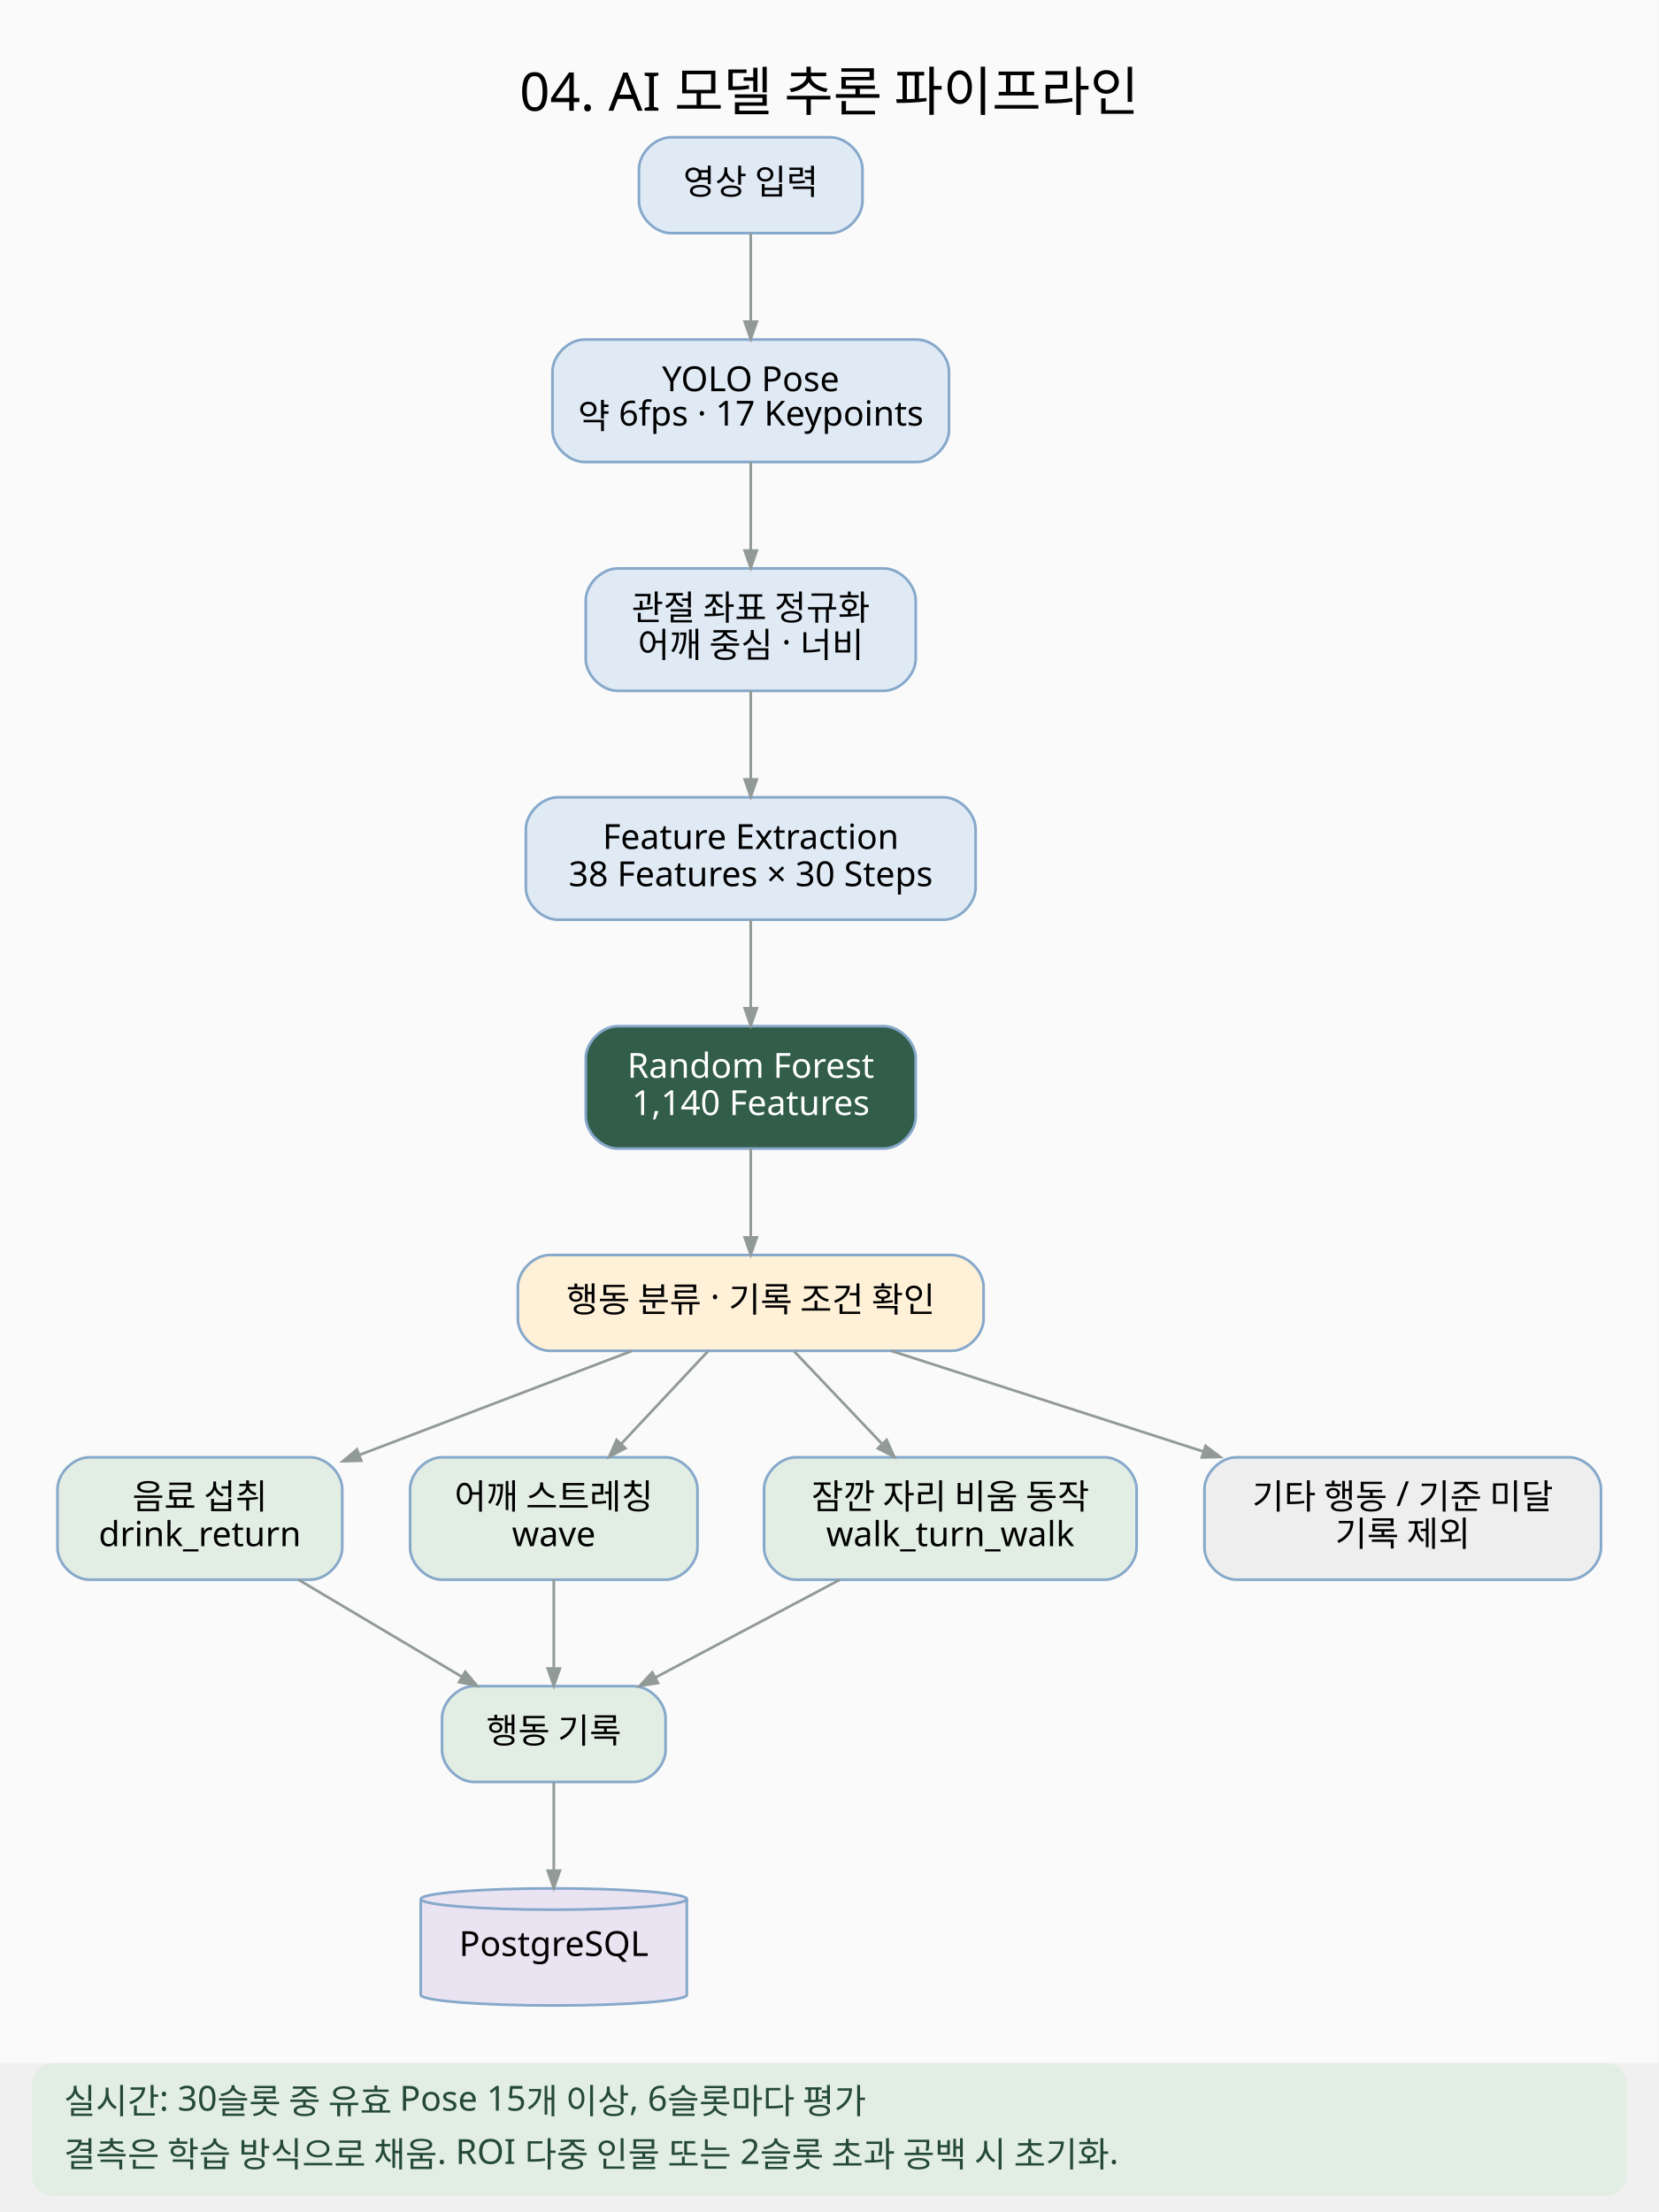
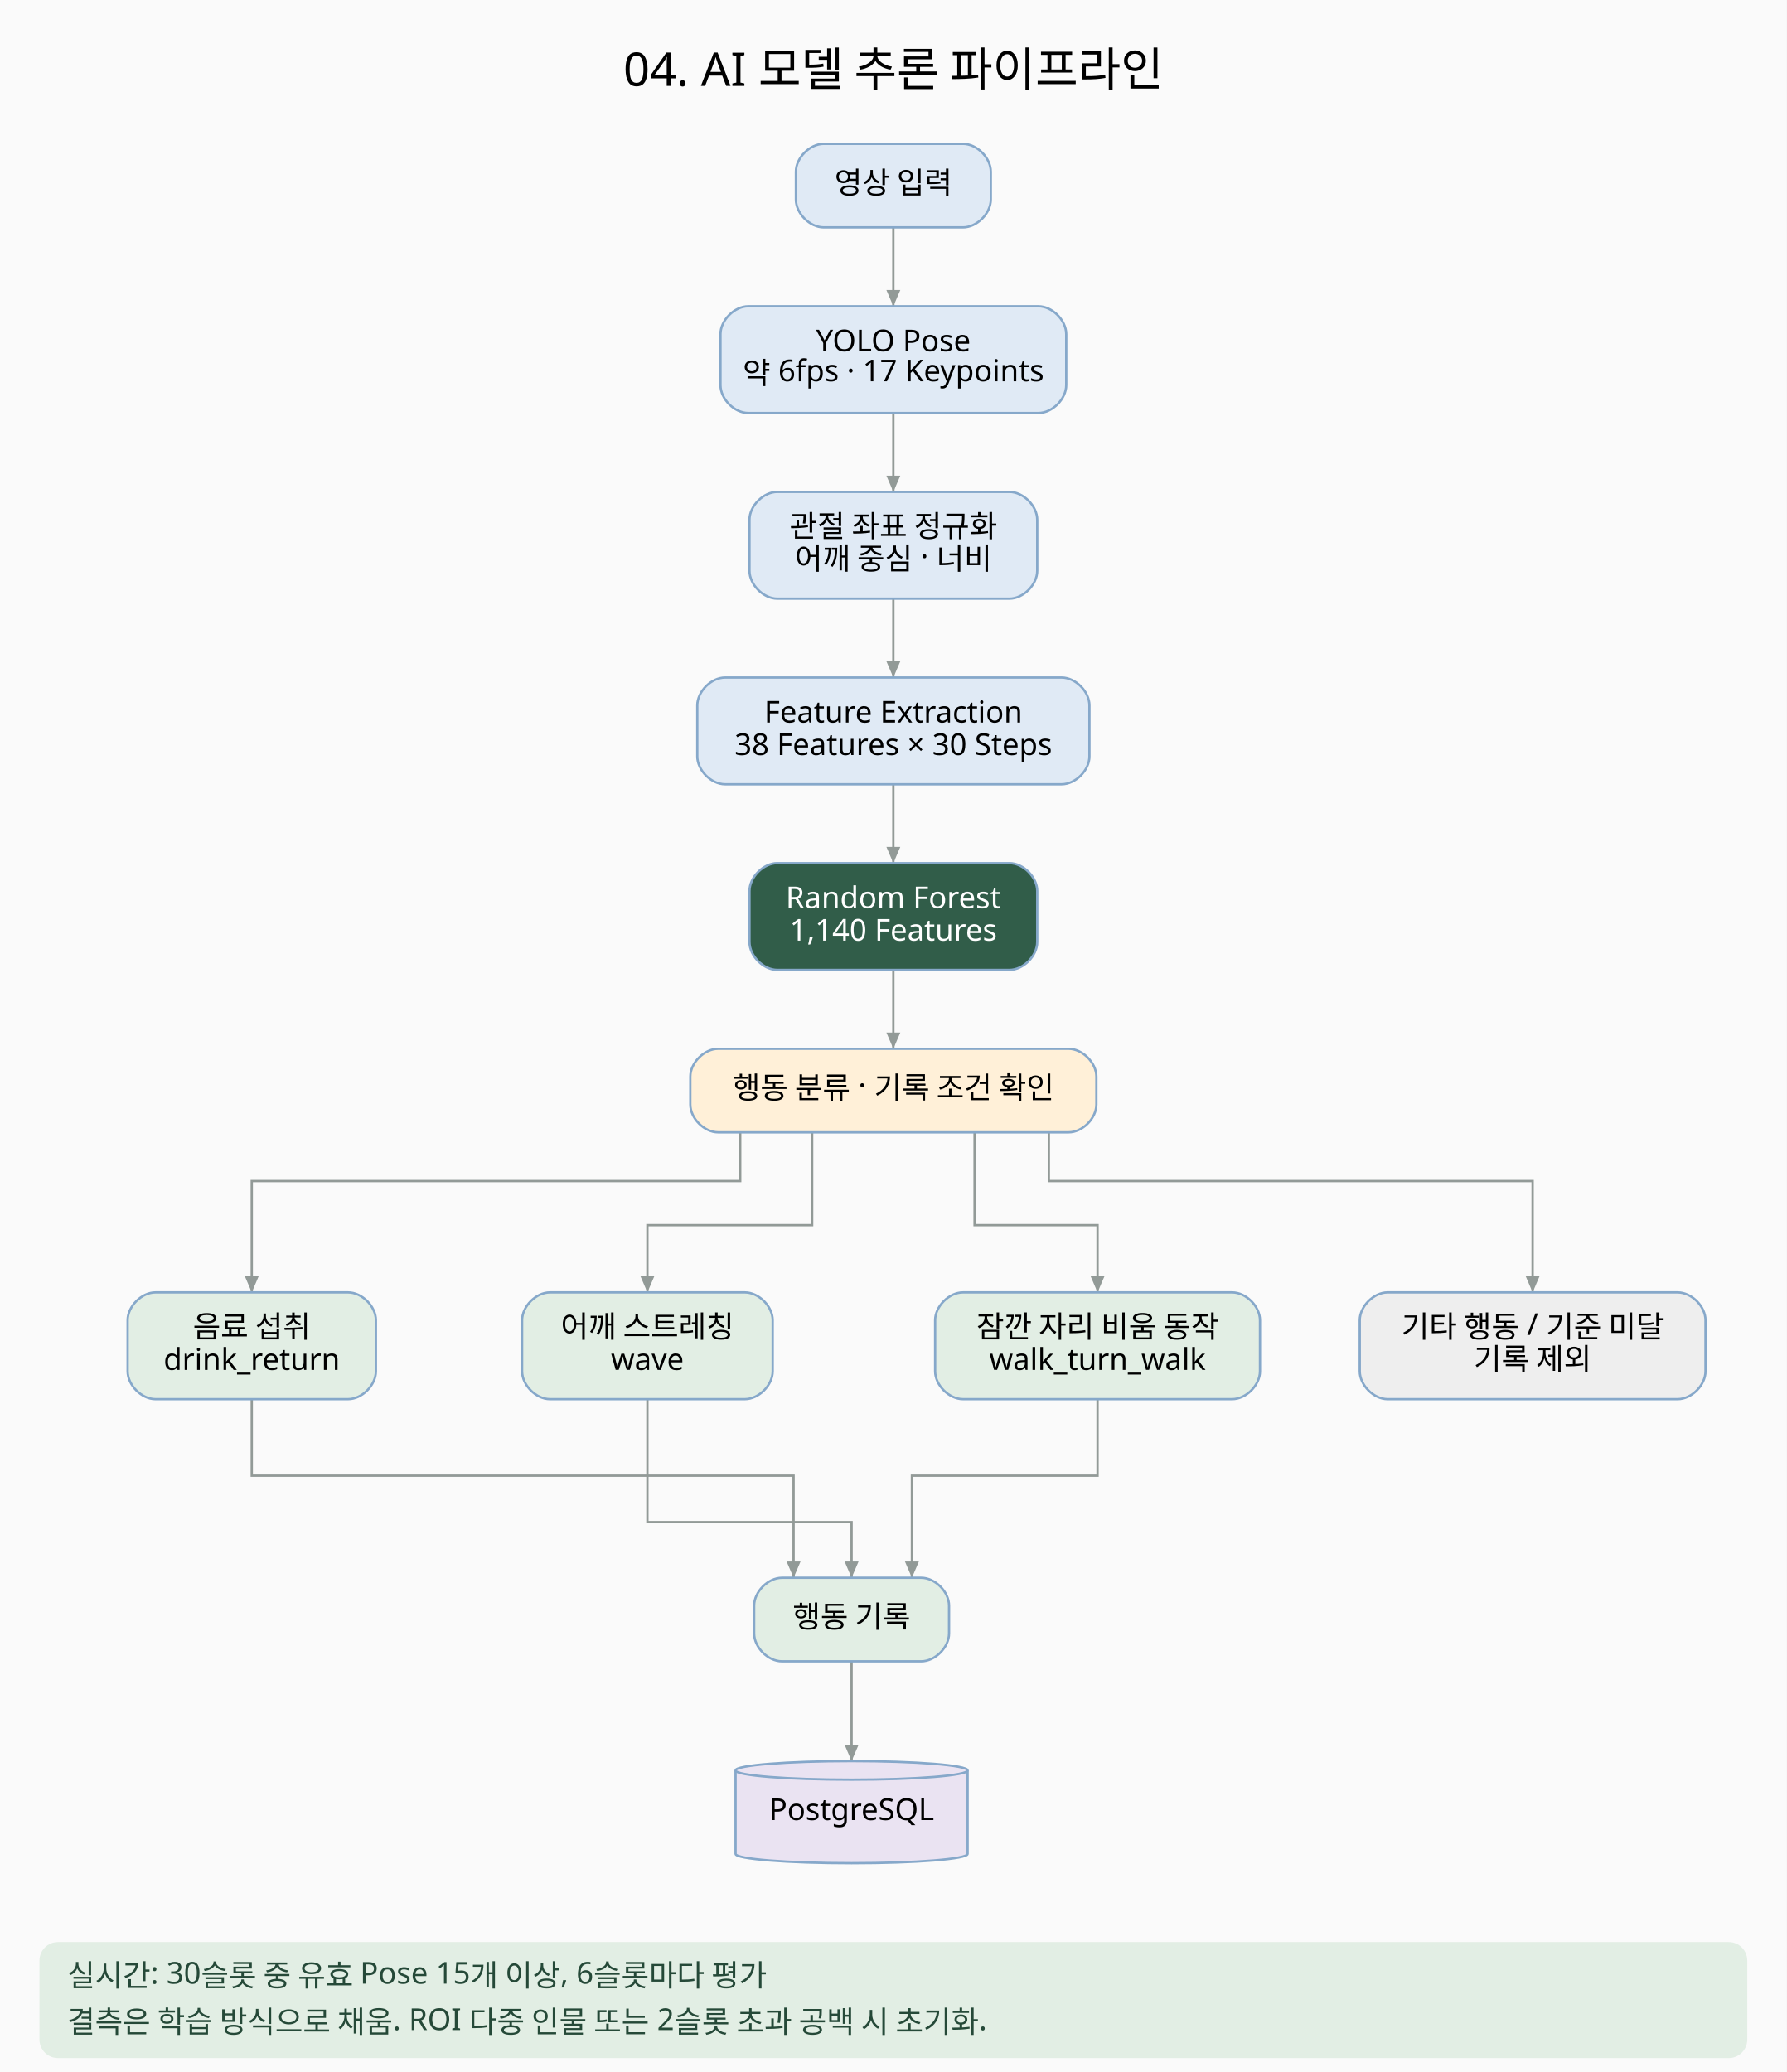
- <svg xmlns="http://www.w3.org/2000/svg" width="623.2pt" height="831.2pt" viewBox="0 0 623.2 831.2">
-   <g id="graph0" class="graph" transform="scale(1 1) rotate(0) translate(21.6 753.6)">
-     <polygon fill="#fafafa" stroke="transparent" points="-21.6,21.6 -21.6,-753.6 601.6,-753.6 601.6,21.6 -21.6,21.6" />
-     <text text-anchor="middle" x="290" y="-712" font-family="NanumGothic" font-size="20.00">04. AI 모델 추론 파이프라인</text>
-     <g id="node1" class="node">
-       <path fill="#e0eaf5" stroke="#86a8ca" d="M290.5,-702C290.5,-702 230.5,-702 230.5,-702 224.5,-702 218.5,-696 218.5,-690 218.5,-690 218.5,-678 218.5,-678 218.5,-672 224.5,-666 230.5,-666 230.5,-666 290.5,-666 290.5,-666 296.5,-666 302.5,-672 302.5,-678 302.5,-678 302.5,-690 302.5,-690 302.5,-696 296.5,-702 290.5,-702" />
-       <text text-anchor="middle" x="260.5" y="-680.6" font-family="NanumGothic" font-size="13.00">영상 입력</text>
-     </g>
-     <g id="node2" class="node">
-       <path fill="#e0eaf5" stroke="#86a8ca" d="M323,-626C323,-626 198,-626 198,-626 192,-626 186,-620 186,-614 186,-614 186,-592 186,-592 186,-586 192,-580 198,-580 198,-580 323,-580 323,-580 329,-580 335,-586 335,-592 335,-592 335,-614 335,-614 335,-620 329,-626 323,-626" />
-       <text text-anchor="middle" x="260.5" y="-606.6" font-family="NanumGothic" font-size="13.00">YOLO Pose</text>
-       <text text-anchor="middle" x="260.5" y="-592.6" font-family="NanumGothic" font-size="13.00">약 6fps · 17 Keypoints</text>
-     </g>
-     <g id="edge1" class="edge">
-       <path fill="none" stroke="#929a97" d="M260.5,-665.86C260.5,-656.24 260.5,-643.98 260.5,-632.92" />
-       <polygon fill="#929a97" stroke="#929a97" points="262.78,-632.72 260.5,-626.22 258.23,-632.72 262.78,-632.72" />
-     </g>
-     <g id="node3" class="node">
-       <path fill="#e0eaf5" stroke="#86a8ca" d="M310.5,-540C310.5,-540 210.5,-540 210.5,-540 204.5,-540 198.5,-534 198.5,-528 198.5,-528 198.5,-506 198.5,-506 198.5,-500 204.5,-494 210.5,-494 210.5,-494 310.5,-494 310.5,-494 316.5,-494 322.5,-500 322.5,-506 322.5,-506 322.5,-528 322.5,-528 322.5,-534 316.5,-540 310.5,-540" />
-       <text text-anchor="middle" x="260.5" y="-520.6" font-family="NanumGothic" font-size="13.00">관절 좌표 정규화</text>
-       <text text-anchor="middle" x="260.5" y="-506.6" font-family="NanumGothic" font-size="13.00">어깨 중심 · 너비</text>
-     </g>
-     <g id="edge2" class="edge">
-       <path fill="none" stroke="#929a97" d="M260.5,-579.93C260.5,-569.79 260.5,-557.62 260.5,-546.77" />
-       <polygon fill="#929a97" stroke="#929a97" points="262.78,-546.71 260.5,-540.21 258.23,-546.71 262.78,-546.71" />
-     </g>
-     <g id="node4" class="node">
-       <path fill="#e0eaf5" stroke="#86a8ca" d="M333,-454C333,-454 188,-454 188,-454 182,-454 176,-448 176,-442 176,-442 176,-420 176,-420 176,-414 182,-408 188,-408 188,-408 333,-408 333,-408 339,-408 345,-414 345,-420 345,-420 345,-442 345,-442 345,-448 339,-454 333,-454" />
-       <text text-anchor="middle" x="260.5" y="-434.6" font-family="NanumGothic" font-size="13.00">Feature Extraction</text>
-       <text text-anchor="middle" x="260.5" y="-420.6" font-family="NanumGothic" font-size="13.00">38 Features × 30 Steps</text>
-     </g>
-     <g id="edge3" class="edge">
-       <path fill="none" stroke="#929a97" d="M260.5,-493.93C260.5,-483.79 260.5,-471.62 260.5,-460.77" />
-       <polygon fill="#929a97" stroke="#929a97" points="262.78,-460.71 260.5,-454.21 258.23,-460.71 262.78,-460.71" />
-     </g>
-     <g id="node5" class="node">
-       <path fill="#315d49" stroke="#86a8ca" d="M310.5,-368C310.5,-368 210.5,-368 210.5,-368 204.5,-368 198.5,-362 198.5,-356 198.5,-356 198.5,-334 198.5,-334 198.5,-328 204.5,-322 210.5,-322 210.5,-322 310.5,-322 310.5,-322 316.5,-322 322.5,-328 322.5,-334 322.5,-334 322.5,-356 322.5,-356 322.5,-362 316.5,-368 310.5,-368" />
-       <text text-anchor="middle" x="260.5" y="-348.6" font-family="NanumGothic" font-size="13.00" fill="white">Random Forest</text>
-       <text text-anchor="middle" x="260.5" y="-334.6" font-family="NanumGothic" font-size="13.00" fill="white">1,140 Features</text>
-     </g>
-     <g id="edge4" class="edge">
-       <path fill="none" stroke="#929a97" d="M260.5,-407.93C260.5,-397.79 260.5,-385.62 260.5,-374.77" />
-       <polygon fill="#929a97" stroke="#929a97" points="262.78,-374.71 260.5,-368.21 258.23,-374.71 262.78,-374.71" />
-     </g>
-     <g id="node6" class="node">
-       <path fill="#fff0d8" stroke="#86a8ca" d="M336,-282C336,-282 185,-282 185,-282 179,-282 173,-276 173,-270 173,-270 173,-258 173,-258 173,-252 179,-246 185,-246 185,-246 336,-246 336,-246 342,-246 348,-252 348,-258 348,-258 348,-270 348,-270 348,-276 342,-282 336,-282" />
-       <text text-anchor="middle" x="260.5" y="-260.6" font-family="NanumGothic" font-size="13.00">행동 분류 · 기록 조건 확인</text>
-     </g>
-     <g id="edge5" class="edge">
-       <path fill="none" stroke="#929a97" d="M260.5,-321.99C260.5,-311.66 260.5,-299.32 260.5,-288.77" />
-       <polygon fill="#929a97" stroke="#929a97" points="262.78,-288.63 260.5,-282.13 258.23,-288.63 262.78,-288.63" />
-     </g>
-     <g id="node7" class="node">
-       <path fill="#e2eee4" stroke="#86a8ca" d="M95,-206C95,-206 12,-206 12,-206 6,-206 0,-200 0,-194 0,-194 0,-172 0,-172 0,-166 6,-160 12,-160 12,-160 95,-160 95,-160 101,-160 107,-166 107,-172 107,-172 107,-194 107,-194 107,-200 101,-206 95,-206" />
-       <text text-anchor="middle" x="53.5" y="-186.6" font-family="NanumGothic" font-size="13.00">음료 섭취</text>
-       <text text-anchor="middle" x="53.5" y="-172.6" font-family="NanumGothic" font-size="13.00">drink_return</text>
-     </g>
-     <g id="edge6" class="edge">
-       <path fill="none" stroke="#929a97" d="M215.84,-245.96C185.98,-234.56 146.33,-219.43 113.69,-206.97" />
-       <polygon fill="#929a97" stroke="#929a97" points="114.15,-204.71 107.26,-204.52 112.53,-208.96 114.15,-204.71" />
-     </g>
-     <g id="node8" class="node">
-       <path fill="#e2eee4" stroke="#86a8ca" d="M228.5,-206C228.5,-206 144.5,-206 144.5,-206 138.5,-206 132.5,-200 132.5,-194 132.5,-194 132.5,-172 132.5,-172 132.5,-166 138.5,-160 144.5,-160 144.5,-160 228.5,-160 228.5,-160 234.5,-160 240.5,-166 240.5,-172 240.5,-172 240.5,-194 240.5,-194 240.5,-200 234.5,-206 228.5,-206" />
-       <text text-anchor="middle" x="186.5" y="-186.6" font-family="NanumGothic" font-size="13.00">어깨 스트레칭</text>
-       <text text-anchor="middle" x="186.5" y="-172.6" font-family="NanumGothic" font-size="13.00">wave</text>
-     </g>
-     <g id="edge7" class="edge">
-       <path fill="none" stroke="#929a97" d="M244.44,-245.86C234.92,-235.69 222.64,-222.58 211.84,-211.05" />
-       <polygon fill="#929a97" stroke="#929a97" points="213.41,-209.4 207.31,-206.22 210.09,-212.52 213.41,-209.4" />
-     </g>
-     <g id="node9" class="node">
-       <path fill="#e2eee4" stroke="#86a8ca" d="M393.5,-206C393.5,-206 277.5,-206 277.5,-206 271.5,-206 265.5,-200 265.5,-194 265.5,-194 265.5,-172 265.5,-172 265.5,-166 271.5,-160 277.5,-160 277.5,-160 393.5,-160 393.5,-160 399.5,-160 405.5,-166 405.5,-172 405.5,-172 405.5,-194 405.5,-194 405.5,-200 399.5,-206 393.5,-206" />
-       <text text-anchor="middle" x="335.5" y="-186.6" font-family="NanumGothic" font-size="13.00">잠깐 자리 비움 동작</text>
-       <text text-anchor="middle" x="335.5" y="-172.6" font-family="NanumGothic" font-size="13.00">walk_turn_walk</text>
-     </g>
-     <g id="edge8" class="edge">
-       <path fill="none" stroke="#929a97" d="M276.77,-245.86C286.42,-235.69 298.87,-222.58 309.82,-211.05" />
-       <polygon fill="#929a97" stroke="#929a97" points="311.58,-212.5 314.41,-206.22 308.28,-209.36 311.58,-212.5" />
-     </g>
-     <g id="node10" class="node">
-       <path fill="#eeeeee" stroke="#86a8ca" d="M568,-206C568,-206 443,-206 443,-206 437,-206 431,-200 431,-194 431,-194 431,-172 431,-172 431,-166 437,-160 443,-160 443,-160 568,-160 568,-160 574,-160 580,-166 580,-172 580,-172 580,-194 580,-194 580,-200 574,-206 568,-206" />
-       <text text-anchor="middle" x="505.5" y="-186.6" font-family="NanumGothic" font-size="13.00">기타 행동 / 기준 미달</text>
-       <text text-anchor="middle" x="505.5" y="-172.6" font-family="NanumGothic" font-size="13.00">기록 제외</text>
-     </g>
-     <g id="edge9" class="edge">
-       <path fill="none" stroke="#929a97" d="M313.36,-245.96C347.53,-234.94 392.54,-220.42 430.4,-208.22" />
-       <polygon fill="#929a97" stroke="#929a97" points="431.41,-210.28 436.9,-206.12 430.01,-205.95 431.41,-210.28" />
-     </g>
-     <g id="node11" class="node">
-       <path fill="#e2eee4" stroke="#86a8ca" d="M216.5,-120C216.5,-120 156.5,-120 156.5,-120 150.5,-120 144.5,-114 144.5,-108 144.5,-108 144.5,-96 144.5,-96 144.5,-90 150.5,-84 156.5,-84 156.5,-84 216.5,-84 216.5,-84 222.5,-84 228.5,-90 228.5,-96 228.5,-96 228.5,-108 228.5,-108 228.5,-114 222.5,-120 216.5,-120" />
-       <text text-anchor="middle" x="186.5" y="-98.6" font-family="NanumGothic" font-size="13.00">행동 기록</text>
-     </g>
-     <g id="edge10" class="edge">
-       <path fill="none" stroke="#929a97" d="M90.55,-159.99C109.77,-148.57 133.11,-134.71 151.96,-123.52" />
-       <polygon fill="#929a97" stroke="#929a97" points="153.23,-125.41 157.66,-120.13 150.91,-121.5 153.23,-125.41" />
-     </g>
-     <g id="edge11" class="edge">
-       <path fill="none" stroke="#929a97" d="M186.5,-159.99C186.5,-149.66 186.5,-137.32 186.5,-126.77" />
-       <polygon fill="#929a97" stroke="#929a97" points="188.78,-126.63 186.5,-120.13 184.23,-126.63 188.78,-126.63" />
-     </g>
-     <g id="edge12" class="edge">
-       <path fill="none" stroke="#929a97" d="M294,-159.99C272.27,-148.48 245.86,-134.47 224.65,-123.23" />
-       <polygon fill="#929a97" stroke="#929a97" points="225.62,-121.17 218.81,-120.13 223.49,-125.19 225.62,-121.17" />
-     </g>
-     <g id="node12" class="node">
-       <path fill="#eae3f2" stroke="#86a8ca" d="M236.5,-40C236.5,-42.21 214.09,-44 186.5,-44 158.91,-44 136.5,-42.21 136.5,-40 136.5,-40 136.5,-4 136.5,-4 136.5,-1.79 158.91,0 186.5,0 214.09,0 236.5,-1.79 236.5,-4 236.5,-4 236.5,-40 236.5,-40" />
-       <path fill="none" stroke="#86a8ca" d="M236.5,-40C236.5,-37.79 214.09,-36 186.5,-36 158.91,-36 136.5,-37.79 136.5,-40" />
-       <text text-anchor="middle" x="186.5" y="-18.6" font-family="NanumGothic" font-size="13.00">PostgreSQL</text>
-     </g>
-     <g id="edge13" class="edge">
-       <path fill="none" stroke="#929a97" d="M186.5,-83.69C186.5,-74.03 186.5,-61.76 186.5,-50.78" />
-       <polygon fill="#929a97" stroke="#929a97" points="188.78,-50.65 186.5,-44.15 184.23,-50.65 188.78,-50.65" />
-     </g>
+ <svg xmlns="http://www.w3.org/2000/svg" width="770" height="893" viewBox="0 0 770 893" role="img" aria-labelledby="diagram-title">
+   <defs>
+     <marker id="arrow" viewBox="0 0 7 6" markerWidth="7" markerHeight="6" refX="7" refY="3" orient="auto-start-reverse">
+       <polygon points="0,0 7,3 0,6" fill="#929a97" />
+     </marker>
+   </defs>
+   <rect width="770" height="893" fill="#fafafa" />
+   <text x="385" y="37" text-anchor="middle" font-family="NanumGothic" font-size="20">04. AI 모델 추론 파이프라인</text>
+   <g id="edge1" class="edge">
+     <polyline points="385,98 385,132" fill="none" stroke="#929a97" stroke-linejoin="miter" marker-end="url(#arrow)" />
  </g>
-   <g font-family="NanumGothic, sans-serif" font-size="13" fill="#254938">
-     <rect x="12" y="775.2" width="599.2" height="50" rx="8" fill="#e2eee4" />
+   <g id="edge2" class="edge">
+     <polyline points="385,178 385,212" fill="none" stroke="#929a97" stroke-linejoin="miter" marker-end="url(#arrow)" />
+   </g>
+   <g id="edge3" class="edge">
+     <polyline points="385,258 385,292" fill="none" stroke="#929a97" stroke-linejoin="miter" marker-end="url(#arrow)" />
+   </g>
+   <g id="edge4" class="edge">
+     <polyline points="385,338 385,372" fill="none" stroke="#929a97" stroke-linejoin="miter" marker-end="url(#arrow)" />
+   </g>
+   <g id="edge5" class="edge">
+     <polyline points="385,418 385,452" fill="none" stroke="#929a97" stroke-linejoin="miter" marker-end="url(#arrow)" />
+   </g>
+   <g id="edge6" class="edge">
+     <polyline points="319,488 319,509 108.5,509 108.5,557" fill="none" stroke="#929a97" stroke-linejoin="miter" marker-end="url(#arrow)" />
+   </g>
+   <g id="edge7" class="edge">
+     <polyline points="350,488 350,528 279,528 279,557" fill="none" stroke="#929a97" stroke-linejoin="miter" marker-end="url(#arrow)" />
+   </g>
+   <g id="edge8" class="edge">
+     <polyline points="420,488 420,528 473,528 473,557" fill="none" stroke="#929a97" stroke-linejoin="miter" marker-end="url(#arrow)" />
+   </g>
+   <g id="edge9" class="edge">
+     <polyline points="452,488 452,509 660.5,509 660.5,557" fill="none" stroke="#929a97" stroke-linejoin="miter" marker-end="url(#arrow)" />
+   </g>
+   <g id="edge10" class="edge">
+     <polyline points="108.5,603 108.5,636 342,636 342,680" fill="none" stroke="#929a97" stroke-linejoin="miter" marker-end="url(#arrow)" />
+   </g>
+   <g id="edge11" class="edge">
+     <polyline points="279,603 279,656 367,656 367,680" fill="none" stroke="#929a97" stroke-linejoin="miter" marker-end="url(#arrow)" />
+   </g>
+   <g id="edge12" class="edge">
+     <polyline points="473,603 473,636 393,636 393,680" fill="none" stroke="#929a97" stroke-linejoin="miter" marker-end="url(#arrow)" />
+   </g>
+   <g id="edge13" class="edge">
+     <polyline points="367,716 367,759" fill="none" stroke="#929a97" stroke-linejoin="miter" marker-end="url(#arrow)" />
+   </g>
+   <g id="node1" class="node" transform="translate(124.5 764)">
+     <path fill="#e0eaf5" stroke="#86a8ca" d="M290.5,-702C290.5,-702 230.5,-702 230.5,-702 224.5,-702 218.5,-696 218.5,-690 218.5,-690 218.5,-678 218.5,-678 218.5,-672 224.5,-666 230.5,-666 230.5,-666 290.5,-666 290.5,-666 296.5,-666 302.5,-672 302.5,-678 302.5,-678 302.5,-690 302.5,-690 302.5,-696 296.5,-702 290.5,-702" />
+     <text text-anchor="middle" x="260.5" y="-680.6" font-family="NanumGothic" font-size="13.00">영상 입력</text>
+   </g>
+   <g id="node2" class="node" transform="translate(124.5 758)">
+     <path fill="#e0eaf5" stroke="#86a8ca" d="M323,-626C323,-626 198,-626 198,-626 192,-626 186,-620 186,-614 186,-614 186,-592 186,-592 186,-586 192,-580 198,-580 198,-580 323,-580 323,-580 329,-580 335,-586 335,-592 335,-592 335,-614 335,-614 335,-620 329,-626 323,-626" />
+     <text text-anchor="middle" x="260.5" y="-606.6" font-family="NanumGothic" font-size="13.00">YOLO Pose</text>
+     <text text-anchor="middle" x="260.5" y="-592.6" font-family="NanumGothic" font-size="13.00">약 6fps · 17 Keypoints</text>
+   </g>
+   <g id="node3" class="node" transform="translate(124.5 752)">
+     <path fill="#e0eaf5" stroke="#86a8ca" d="M310.5,-540C310.5,-540 210.5,-540 210.5,-540 204.5,-540 198.5,-534 198.5,-528 198.5,-528 198.5,-506 198.5,-506 198.5,-500 204.5,-494 210.5,-494 210.5,-494 310.5,-494 310.5,-494 316.5,-494 322.5,-500 322.5,-506 322.5,-506 322.5,-528 322.5,-528 322.5,-534 316.5,-540 310.5,-540" />
+     <text text-anchor="middle" x="260.5" y="-520.6" font-family="NanumGothic" font-size="13.00">관절 좌표 정규화</text>
+     <text text-anchor="middle" x="260.5" y="-506.6" font-family="NanumGothic" font-size="13.00">어깨 중심 · 너비</text>
+   </g>
+   <g id="node4" class="node" transform="translate(124.5 746)">
+     <path fill="#e0eaf5" stroke="#86a8ca" d="M333,-454C333,-454 188,-454 188,-454 182,-454 176,-448 176,-442 176,-442 176,-420 176,-420 176,-414 182,-408 188,-408 188,-408 333,-408 333,-408 339,-408 345,-414 345,-420 345,-420 345,-442 345,-442 345,-448 339,-454 333,-454" />
+     <text text-anchor="middle" x="260.5" y="-434.6" font-family="NanumGothic" font-size="13.00">Feature Extraction</text>
+     <text text-anchor="middle" x="260.5" y="-420.6" font-family="NanumGothic" font-size="13.00">38 Features × 30 Steps</text>
+   </g>
+   <g id="node5" class="node" transform="translate(124.5 740)">
+     <path fill="#315d49" stroke="#86a8ca" d="M310.5,-368C310.5,-368 210.5,-368 210.5,-368 204.5,-368 198.5,-362 198.5,-356 198.5,-356 198.5,-334 198.5,-334 198.5,-328 204.5,-322 210.5,-322 210.5,-322 310.5,-322 310.5,-322 316.5,-322 322.5,-328 322.5,-334 322.5,-334 322.5,-356 322.5,-356 322.5,-362 316.5,-368 310.5,-368" />
+     <text text-anchor="middle" x="260.5" y="-348.6" font-family="NanumGothic" font-size="13.00" fill="white">Random Forest</text>
+     <text text-anchor="middle" x="260.5" y="-334.6" font-family="NanumGothic" font-size="13.00" fill="white">1,140 Features</text>
+   </g>
+   <g id="node6" class="node" transform="translate(124.5 734)">
+     <path fill="#fff0d8" stroke="#86a8ca" d="M336,-282C336,-282 185,-282 185,-282 179,-282 173,-276 173,-270 173,-270 173,-258 173,-258 173,-252 179,-246 185,-246 185,-246 336,-246 336,-246 342,-246 348,-252 348,-258 348,-258 348,-270 348,-270 348,-276 342,-282 336,-282" />
+     <text text-anchor="middle" x="260.5" y="-260.6" font-family="NanumGothic" font-size="13.00">행동 분류 · 기록 조건 확인</text>
+   </g>
+   <g id="node7" class="node" transform="translate(55 763)">
+     <path fill="#e2eee4" stroke="#86a8ca" d="M95,-206C95,-206 12,-206 12,-206 6,-206 0,-200 0,-194 0,-194 0,-172 0,-172 0,-166 6,-160 12,-160 12,-160 95,-160 95,-160 101,-160 107,-166 107,-172 107,-172 107,-194 107,-194 107,-200 101,-206 95,-206" />
+     <text text-anchor="middle" x="53.5" y="-186.6" font-family="NanumGothic" font-size="13.00">음료 섭취</text>
+     <text text-anchor="middle" x="53.5" y="-172.6" font-family="NanumGothic" font-size="13.00">drink_return</text>
+   </g>
+   <g id="node8" class="node" transform="translate(92.5 763)">
+     <path fill="#e2eee4" stroke="#86a8ca" d="M228.5,-206C228.5,-206 144.5,-206 144.5,-206 138.5,-206 132.5,-200 132.5,-194 132.5,-194 132.5,-172 132.5,-172 132.5,-166 138.5,-160 144.5,-160 144.5,-160 228.5,-160 228.5,-160 234.5,-160 240.5,-166 240.5,-172 240.5,-172 240.5,-194 240.5,-194 240.5,-200 234.5,-206 228.5,-206" />
+     <text text-anchor="middle" x="186.5" y="-186.6" font-family="NanumGothic" font-size="13.00">어깨 스트레칭</text>
+     <text text-anchor="middle" x="186.5" y="-172.6" font-family="NanumGothic" font-size="13.00">wave</text>
+   </g>
+   <g id="node9" class="node" transform="translate(137.5 763)">
+     <path fill="#e2eee4" stroke="#86a8ca" d="M393.5,-206C393.5,-206 277.5,-206 277.5,-206 271.5,-206 265.5,-200 265.5,-194 265.5,-194 265.5,-172 265.5,-172 265.5,-166 271.5,-160 277.5,-160 277.5,-160 393.5,-160 393.5,-160 399.5,-160 405.5,-166 405.5,-172 405.5,-172 405.5,-194 405.5,-194 405.5,-200 399.5,-206 393.5,-206" />
+     <text text-anchor="middle" x="335.5" y="-186.6" font-family="NanumGothic" font-size="13.00">잠깐 자리 비움 동작</text>
+     <text text-anchor="middle" x="335.5" y="-172.6" font-family="NanumGothic" font-size="13.00">walk_turn_walk</text>
+   </g>
+   <g id="node10" class="node" transform="translate(155 763)">
+     <path fill="#eeeeee" stroke="#86a8ca" d="M568,-206C568,-206 443,-206 443,-206 437,-206 431,-200 431,-194 431,-194 431,-172 431,-172 431,-166 437,-160 443,-160 443,-160 568,-160 568,-160 574,-160 580,-166 580,-172 580,-172 580,-194 580,-194 580,-200 574,-206 568,-206" />
+     <text text-anchor="middle" x="505.5" y="-186.6" font-family="NanumGothic" font-size="13.00">기타 행동 / 기준 미달</text>
+     <text text-anchor="middle" x="505.5" y="-172.6" font-family="NanumGothic" font-size="13.00">기록 제외</text>
+   </g>
+   <g id="node11" class="node" transform="translate(180.5 800)">
+     <path fill="#e2eee4" stroke="#86a8ca" d="M216.5,-120C216.5,-120 156.5,-120 156.5,-120 150.5,-120 144.5,-114 144.5,-108 144.5,-108 144.5,-96 144.5,-96 144.5,-90 150.5,-84 156.5,-84 156.5,-84 216.5,-84 216.5,-84 222.5,-84 228.5,-90 228.5,-96 228.5,-96 228.5,-108 228.5,-108 228.5,-114 222.5,-120 216.5,-120" />
+     <text text-anchor="middle" x="186.5" y="-98.6" font-family="NanumGothic" font-size="13.00">행동 기록</text>
+   </g>
+   <g id="node12" class="node" transform="translate(180.5 803)">
+     <path fill="#eae3f2" stroke="#86a8ca" d="M236.5,-40C236.5,-42.21 214.09,-44 186.5,-44 158.91,-44 136.5,-42.21 136.5,-40 136.5,-40 136.5,-4 136.5,-4 136.5,-1.79 158.91,0 186.5,0 214.09,0 236.5,-1.79 236.5,-4 236.5,-4 236.5,-40 236.5,-40" />
+     <path fill="none" stroke="#86a8ca" d="M236.5,-40C236.5,-37.79 214.09,-36 186.5,-36 158.91,-36 136.5,-37.79 136.5,-40" />
+     <text text-anchor="middle" x="186.5" y="-18.6" font-family="NanumGothic" font-size="13.00">PostgreSQL</text>
+   </g>
+   <g transform="translate(5 61.8)" font-family="NanumGothic, sans-serif" font-size="13" fill="#254938">
+     <rect x="12" y="775.2" width="736" height="50" rx="8" fill="#e2eee4" />
    <text x="24" y="794.2">실시간: 30슬롯 중 유효 Pose 15개 이상, 6슬롯마다 평가</text>
    <text x="24" y="814.2">결측은 학습 방식으로 채움. ROI 다중 인물 또는 2슬롯 초과 공백 시 초기화.</text>
  </g>
</svg>
